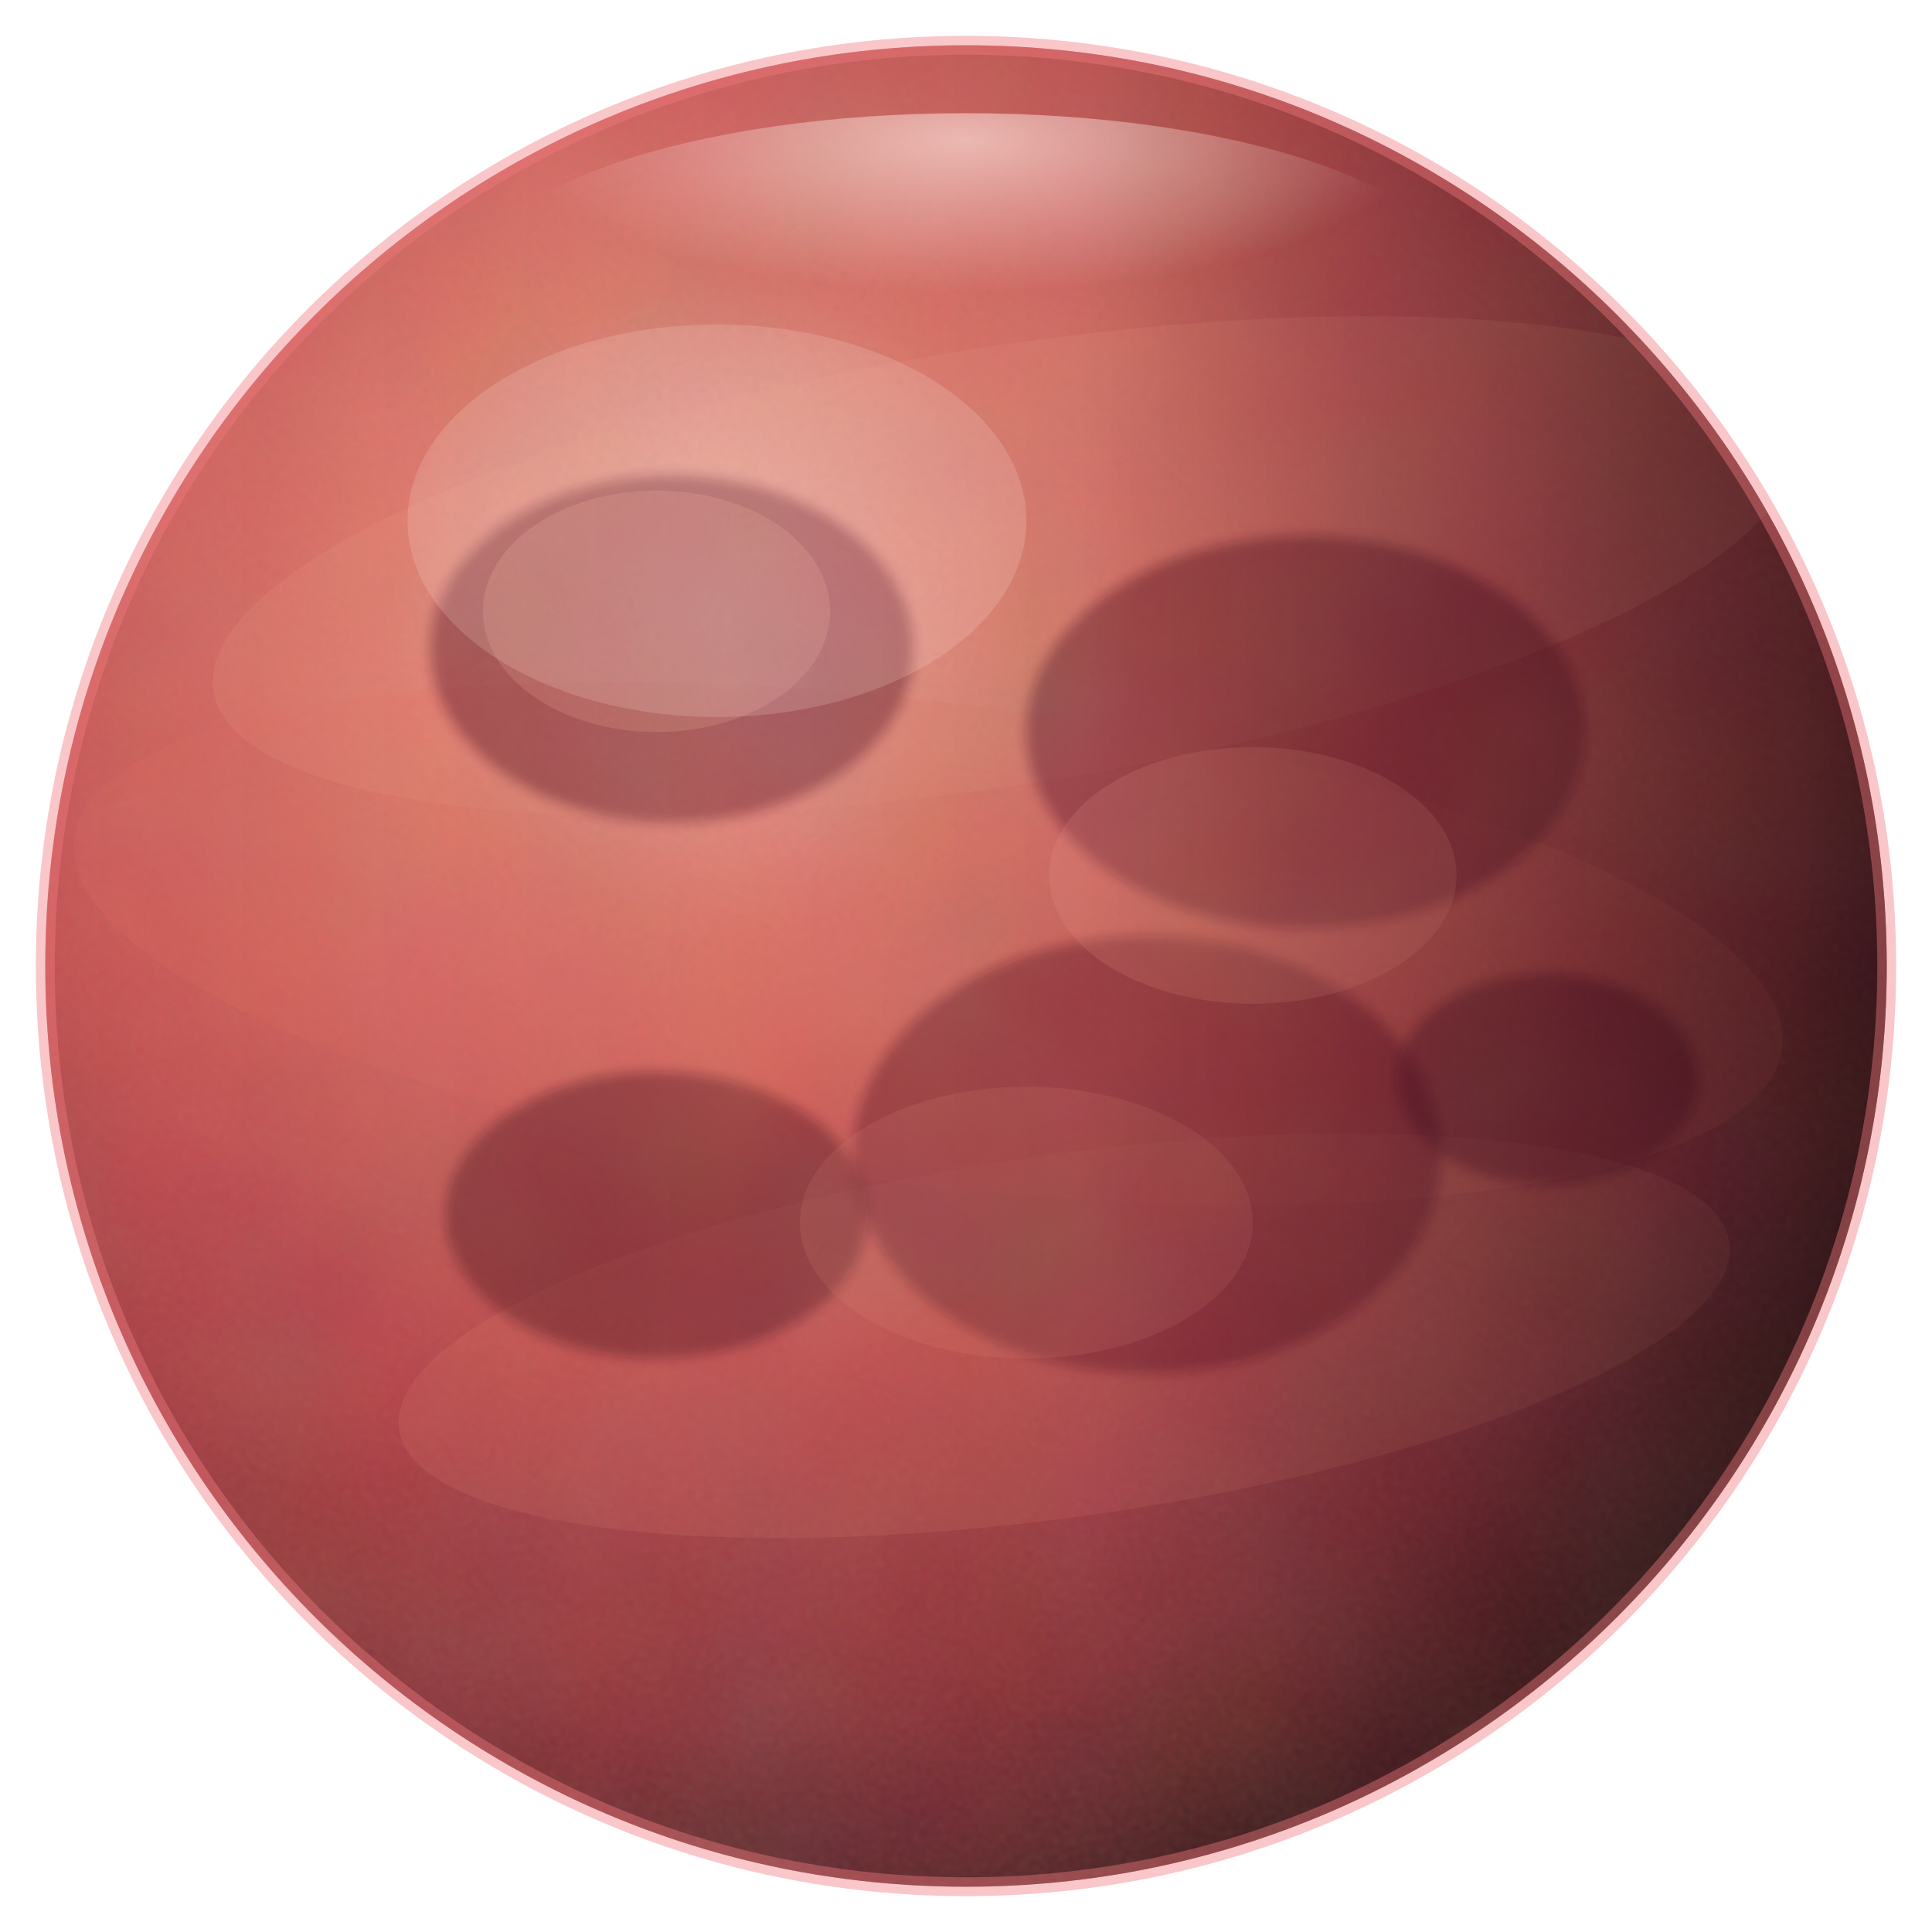
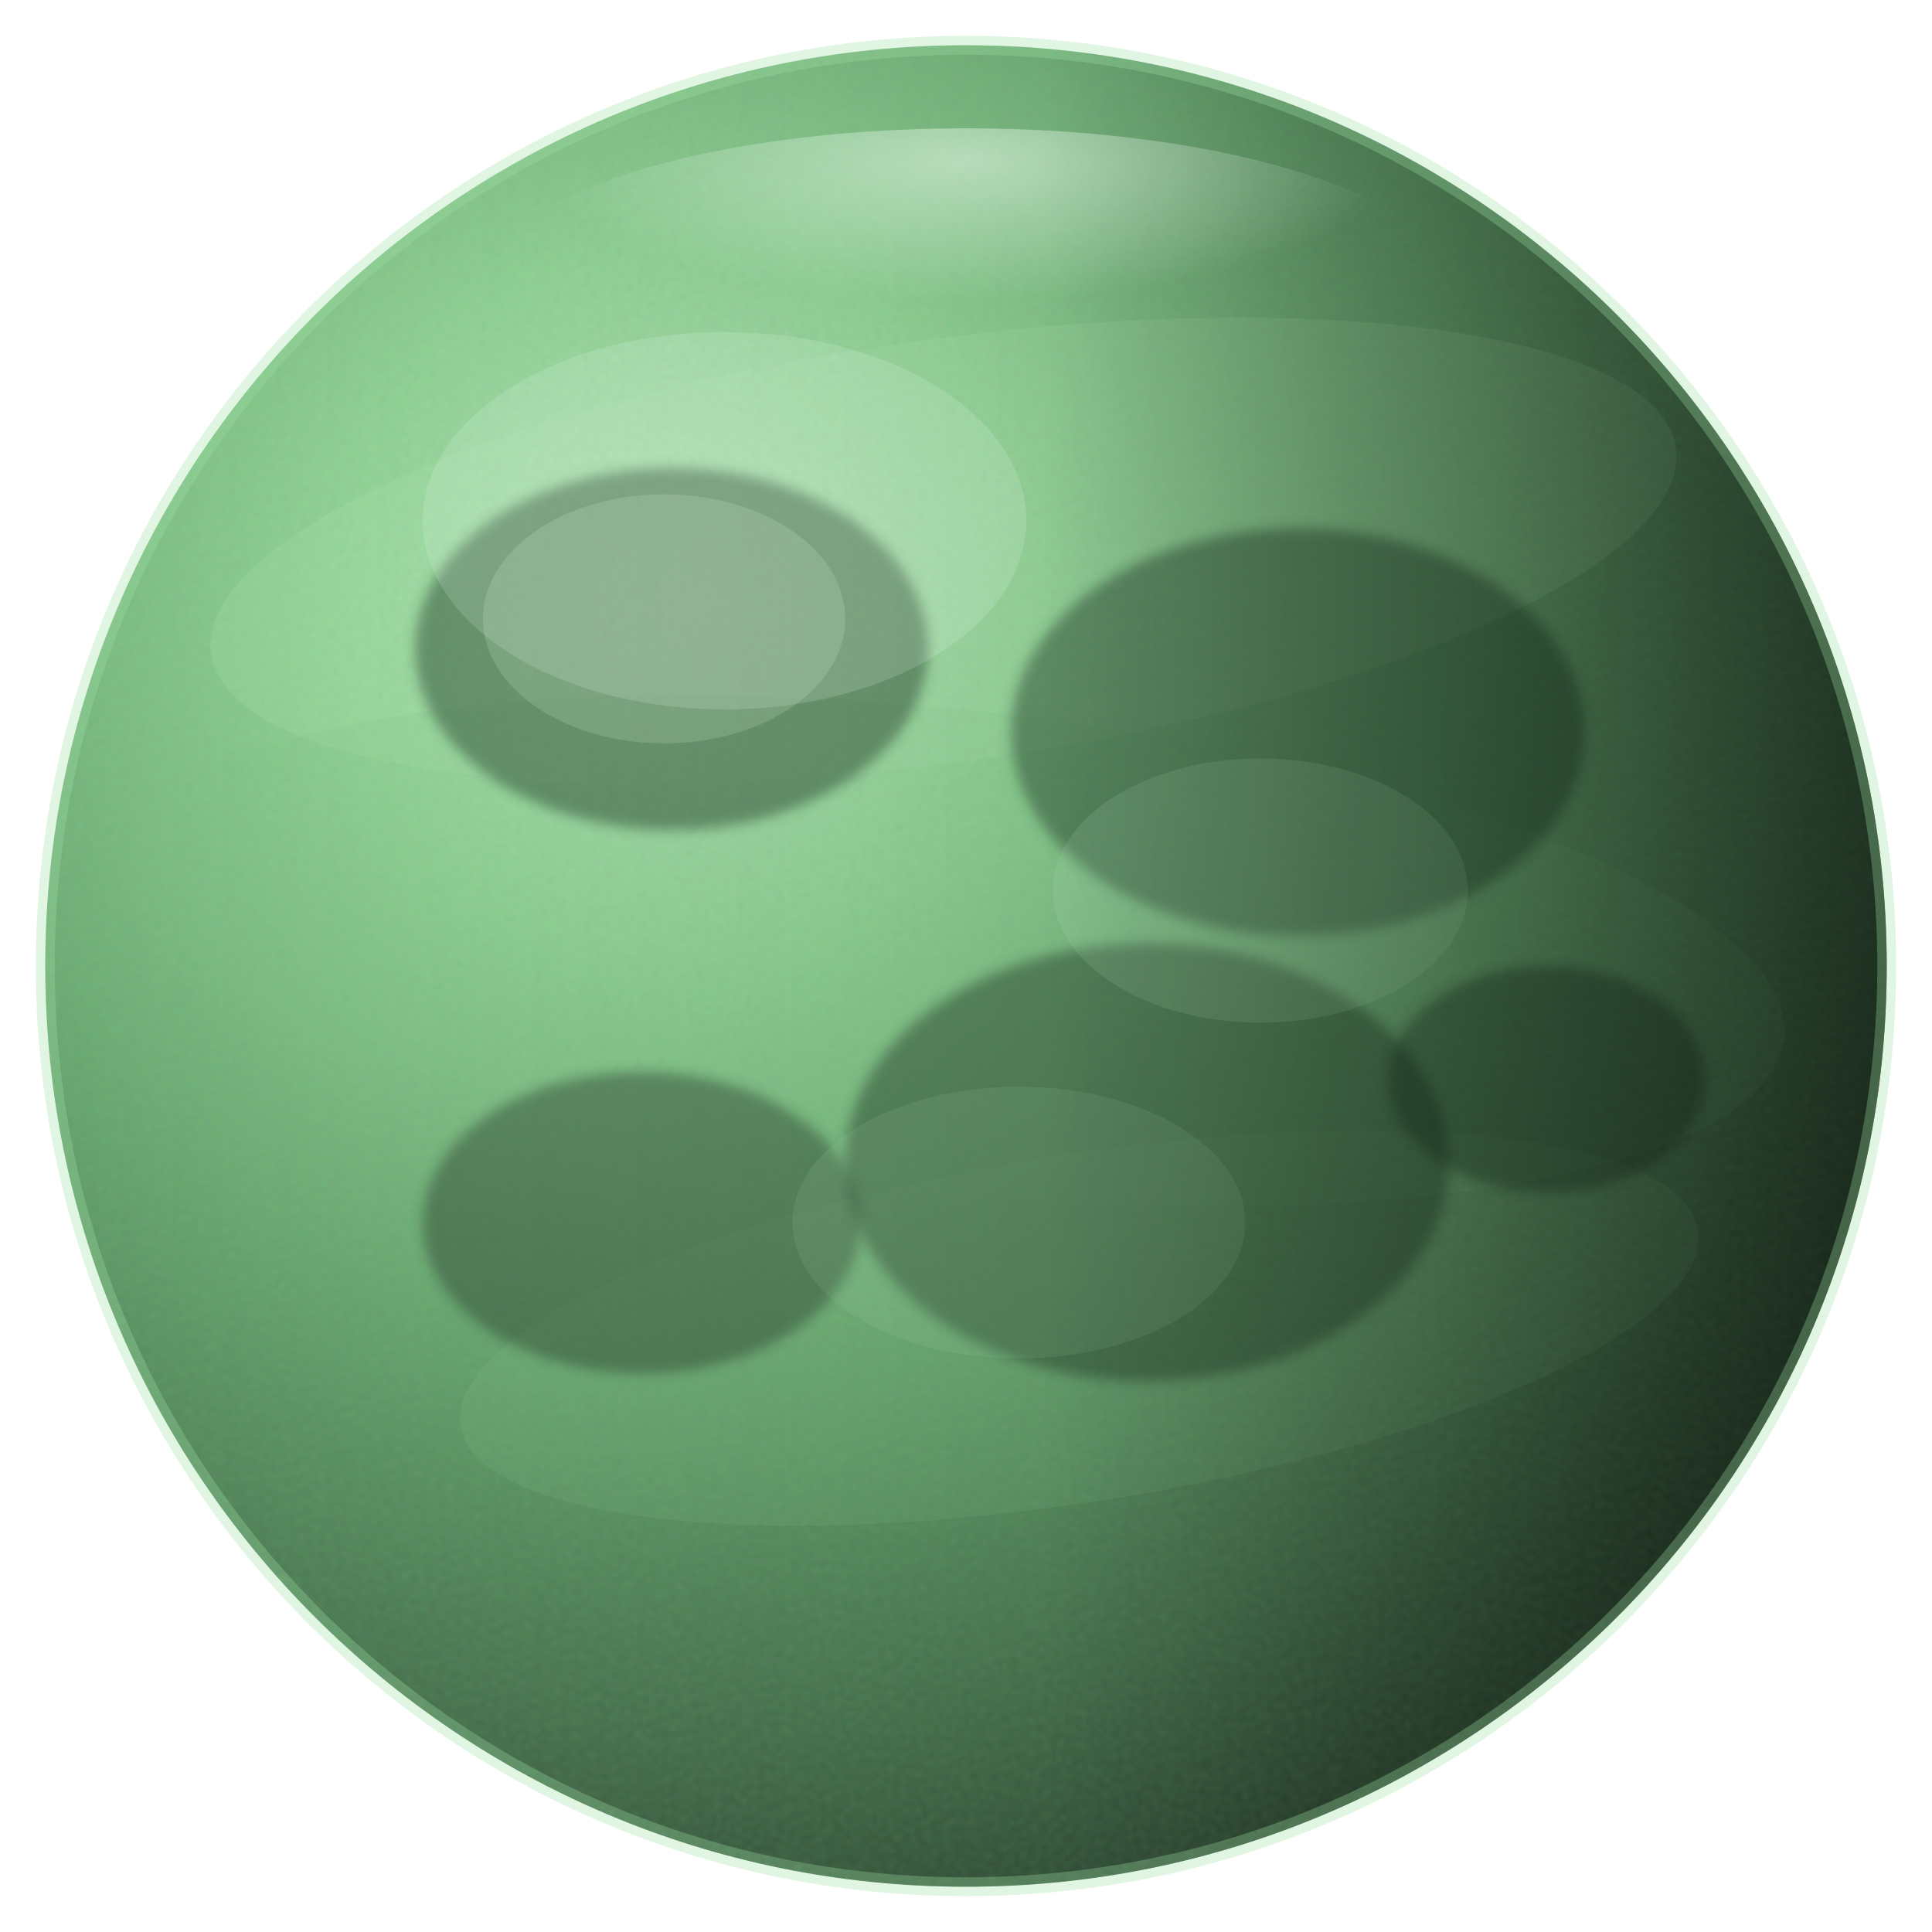
- <svg xmlns="http://www.w3.org/2000/svg" viewBox="0 0 512 512" role="img" aria-label="Photoreal-style Mars texture">
+ <svg xmlns="http://www.w3.org/2000/svg" viewBox="0 0 512 512" role="img" aria-label="Green moon texture">
  <defs>
-     <radialGradient id="base" cx="36%" cy="30%" r="74%">
-       <stop offset="0%" stop-color="#ffd2cc" />
-       <stop offset="24%" stop-color="#ef7e73" />
-       <stop offset="56%" stop-color="#c33f48" />
-       <stop offset="84%" stop-color="#7a1d2e" />
-       <stop offset="100%" stop-color="#28070f" />
+     <radialGradient id="moonBase" cx="35%" cy="30%" r="75%">
+       <stop offset="0%" stop-color="#d4ffd5" />
+       <stop offset="26%" stop-color="#9ce2a0" />
+       <stop offset="58%" stop-color="#5f9f67" />
+       <stop offset="84%" stop-color="#355c3c" />
+       <stop offset="100%" stop-color="#182a1c" />
    </radialGradient>
-     <radialGradient id="polarHaze" cx="50%" cy="8%" r="46%">
-       <stop offset="0%" stop-color="#ffe6df" stop-opacity="0.65" />
-       <stop offset="100%" stop-color="#ffe6df" stop-opacity="0" />
+     <radialGradient id="moonHaze" cx="50%" cy="10%" r="44%">
+       <stop offset="0%" stop-color="#effff0" stop-opacity="0.52" />
+       <stop offset="100%" stop-color="#effff0" stop-opacity="0" />
    </radialGradient>
-     <linearGradient id="terminator" x1="0" y1="0" x2="1" y2="0">
+     <linearGradient id="nightTerminator" x1="0" y1="0" x2="1" y2="0">
      <stop offset="0%" stop-color="#000000" stop-opacity="0" />
-       <stop offset="56%" stop-color="#160209" stop-opacity="0.06" />
-       <stop offset="100%" stop-color="#070103" stop-opacity="0.56" />
+       <stop offset="54%" stop-color="#040b05" stop-opacity="0.08" />
+       <stop offset="100%" stop-color="#020502" stop-opacity="0.6" />
    </linearGradient>
-     <filter id="terrainNoise" x="-20%" y="-20%" width="140%" height="140%">
-       <feTurbulence type="fractalNoise" baseFrequency="0.95" numOctaves="4" seed="8" result="noise" />
-       <feColorMatrix in="noise" type="matrix" values="0.72 0 0 0 0.16  0 0.28 0 0 0.02  0 0 0.22 0 0.02  0 0 0 1 0" result="albedo" />
-       <feGaussianBlur in="albedo" stdDeviation="0.6" />
-     </filter>
-     <filter id="dustNoise" x="-20%" y="-20%" width="140%" height="140%">
-       <feTurbulence type="fractalNoise" baseFrequency="0.017" numOctaves="3" seed="17" result="storm" />
-       <feColorMatrix in="storm" type="matrix" values="1 0 0 0 0  0 0.62 0 0 0  0 0 0.42 0 0  0 0 0 1 0" />
+     <filter id="moonNoise" x="-20%" y="-20%" width="140%" height="140%">
+       <feTurbulence type="fractalNoise" baseFrequency="0.9" numOctaves="4" seed="14" result="grain" />
+       <feColorMatrix in="grain" type="matrix" values="0.35 0 0 0 0.05  0 0.62 0 0 0.18  0 0 0.35 0 0.08  0 0 0 1 0" result="tinted" />
+       <feGaussianBlur in="tinted" stdDeviation="0.7" />
    </filter>
    <filter id="softCrater" x="-100%" y="-100%" width="300%" height="300%">
      <feGaussianBlur stdDeviation="1.6" />
    </filter>
-     <clipPath id="planetClip">
+     <clipPath id="moonClip">
      <circle cx="256" cy="256" r="244" />
    </clipPath>
  </defs>
-   <circle cx="256" cy="256" r="244" fill="url(#base)" />
-   <g clip-path="url(#planetClip)">
-     <rect x="0" y="0" width="512" height="512" filter="url(#terrainNoise)" opacity="0.55" />
-     <ellipse cx="266" cy="150" rx="212" ry="58" fill="#f39a83" opacity="0.18" transform="rotate(-9 266 150)" />
-     <ellipse cx="246" cy="250" rx="228" ry="64" fill="#e36c5d" opacity="0.16" transform="rotate(7 246 250)" />
-     <ellipse cx="282" cy="354" rx="178" ry="48" fill="#f08b78" opacity="0.15" transform="rotate(-8 282 354)" />
-     <ellipse cx="178" cy="172" rx="64" ry="46" fill="#6a1929" opacity="0.48" filter="url(#softCrater)" />
-     <ellipse cx="346" cy="194" rx="74" ry="52" fill="#5c1124" opacity="0.45" filter="url(#softCrater)" />
-     <ellipse cx="304" cy="306" rx="78" ry="58" fill="#5b1024" opacity="0.42" filter="url(#softCrater)" />
-     <ellipse cx="174" cy="322" rx="56" ry="38" fill="#4f0d1f" opacity="0.42" filter="url(#softCrater)" />
-     <ellipse cx="410" cy="286" rx="40" ry="28" fill="#571028" opacity="0.42" filter="url(#softCrater)" />
-     <ellipse cx="174" cy="162" rx="46" ry="32" fill="#ffb09e" opacity="0.21" />
-     <ellipse cx="332" cy="232" rx="54" ry="34" fill="#fda091" opacity="0.18" />
-     <ellipse cx="272" cy="324" rx="60" ry="36" fill="#f48e82" opacity="0.15" />
-     <rect x="0" y="0" width="512" height="512" filter="url(#dustNoise)" opacity="0.18" />
-     <rect x="0" y="0" width="512" height="512" fill="url(#terminator)" />
+   <circle cx="256" cy="256" r="244" fill="url(#moonBase)" />
+   <g clip-path="url(#moonClip)">
+     <rect x="0" y="0" width="512" height="512" filter="url(#moonNoise)" opacity="0.58" />
+     <ellipse cx="250" cy="146" rx="196" ry="56" fill="#b6f0b7" opacity="0.17" transform="rotate(-8 250 146)" />
+     <ellipse cx="252" cy="252" rx="222" ry="64" fill="#7cbe85" opacity="0.13" transform="rotate(6 252 252)" />
+     <ellipse cx="286" cy="352" rx="166" ry="46" fill="#9ada9f" opacity="0.11" transform="rotate(-9 286 352)" />
+     <ellipse cx="178" cy="172" rx="68" ry="48" fill="#23402b" opacity="0.46" filter="url(#softCrater)" />
+     <ellipse cx="344" cy="194" rx="76" ry="54" fill="#1f3726" opacity="0.43" filter="url(#softCrater)" />
+     <ellipse cx="304" cy="308" rx="80" ry="58" fill="#1b3222" opacity="0.42" filter="url(#softCrater)" />
+     <ellipse cx="170" cy="324" rx="58" ry="40" fill="#203528" opacity="0.4" filter="url(#softCrater)" />
+     <ellipse cx="410" cy="286" rx="42" ry="30" fill="#1f3223" opacity="0.4" filter="url(#softCrater)" />
+     <ellipse cx="176" cy="164" rx="48" ry="33" fill="#d8ffd8" opacity="0.18" />
+     <ellipse cx="334" cy="236" rx="55" ry="35" fill="#c2f1c7" opacity="0.15" />
+     <ellipse cx="270" cy="324" rx="60" ry="36" fill="#b2e6b7" opacity="0.12" />
+     <rect x="0" y="0" width="512" height="512" fill="url(#nightTerminator)" />
  </g>
-   <circle cx="256" cy="256" r="244" fill="none" stroke="#f17a7e" stroke-opacity="0.42" stroke-width="5" />
-   <ellipse cx="190" cy="138" rx="82" ry="52" fill="#ffe2da" opacity="0.18" />
-   <ellipse cx="256" cy="74" rx="130" ry="44" fill="url(#polarHaze)" />
+   <circle cx="256" cy="256" r="244" fill="none" stroke="#9ee0a3" stroke-opacity="0.32" stroke-width="5" />
+   <ellipse cx="192" cy="138" rx="80" ry="50" fill="#effff0" opacity="0.16" />
+   <ellipse cx="256" cy="76" rx="128" ry="42" fill="url(#moonHaze)" />
</svg>
